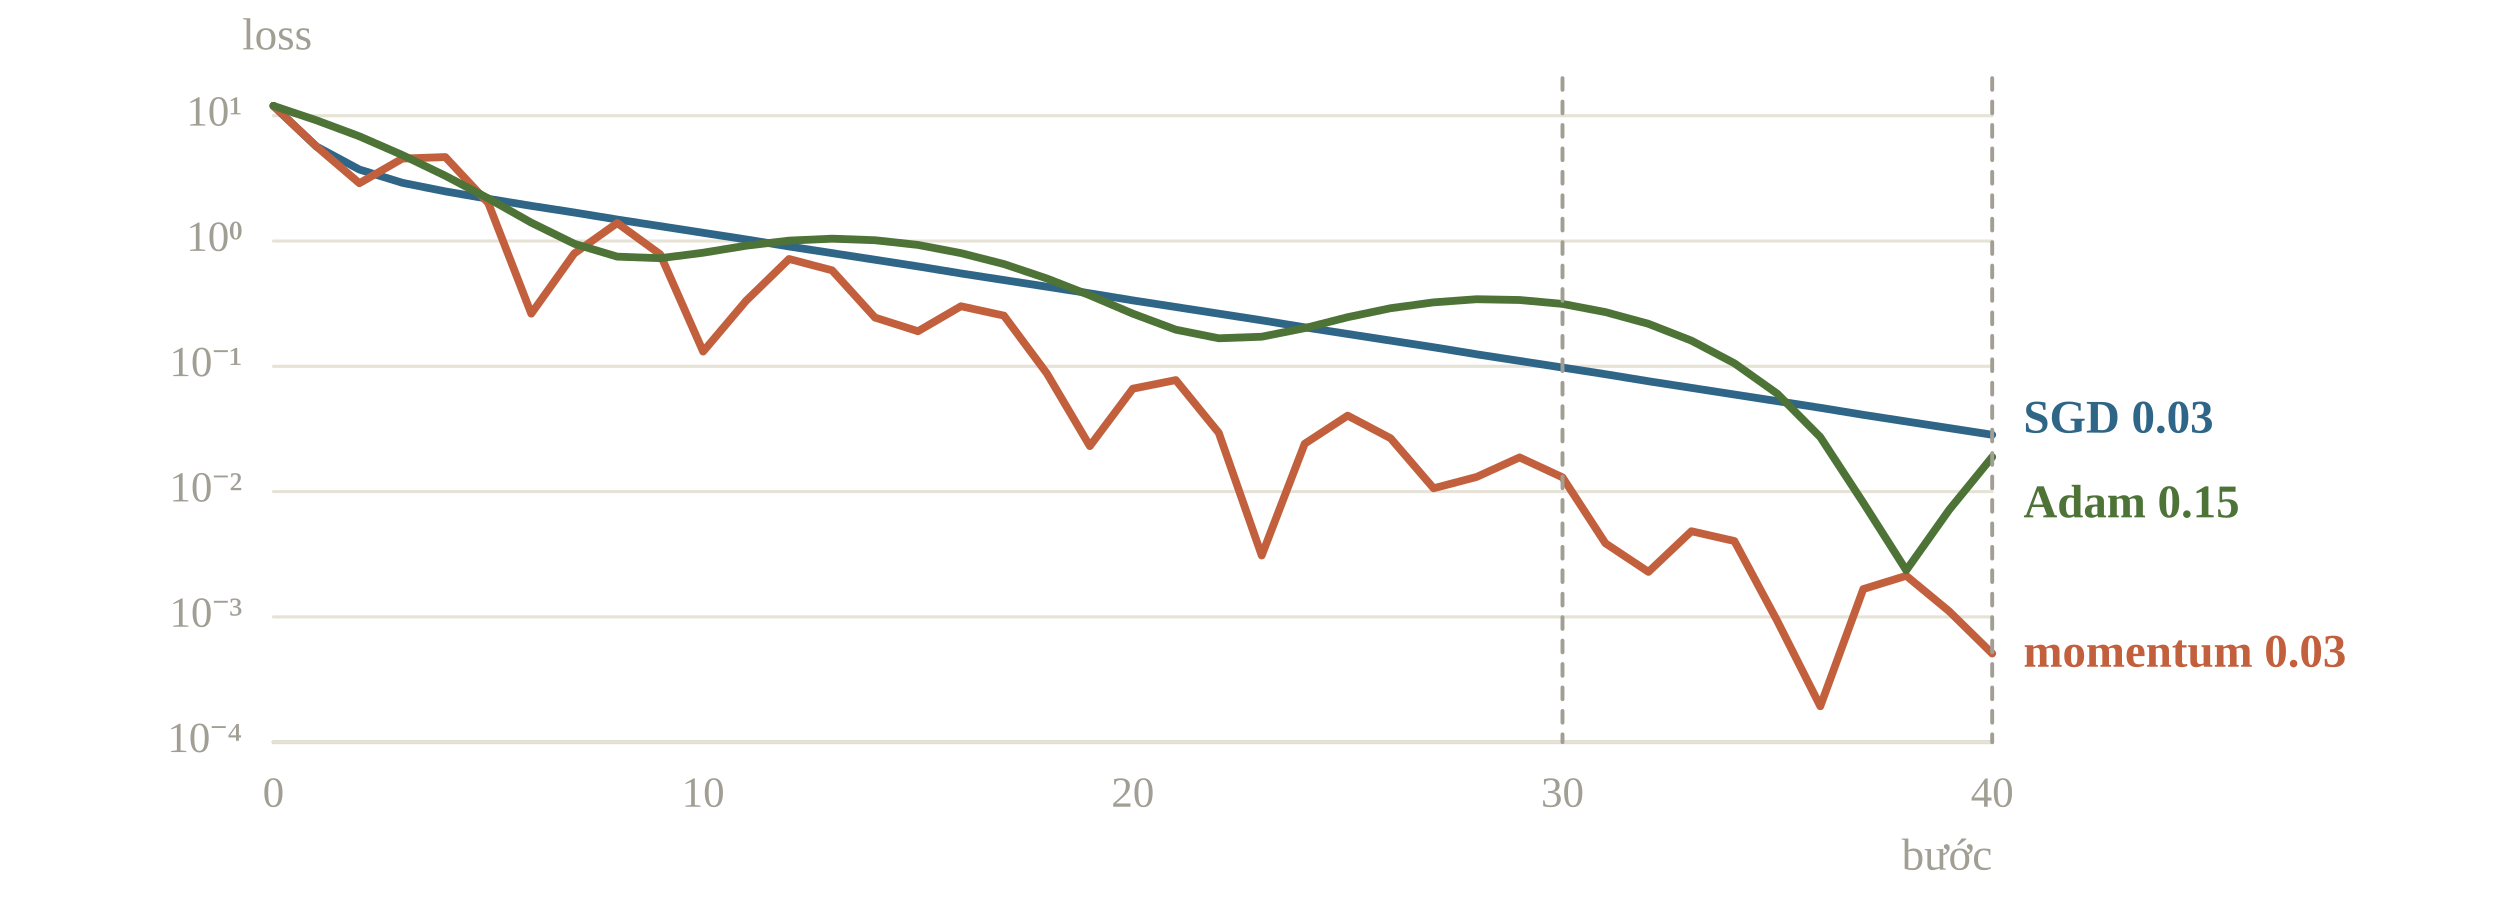
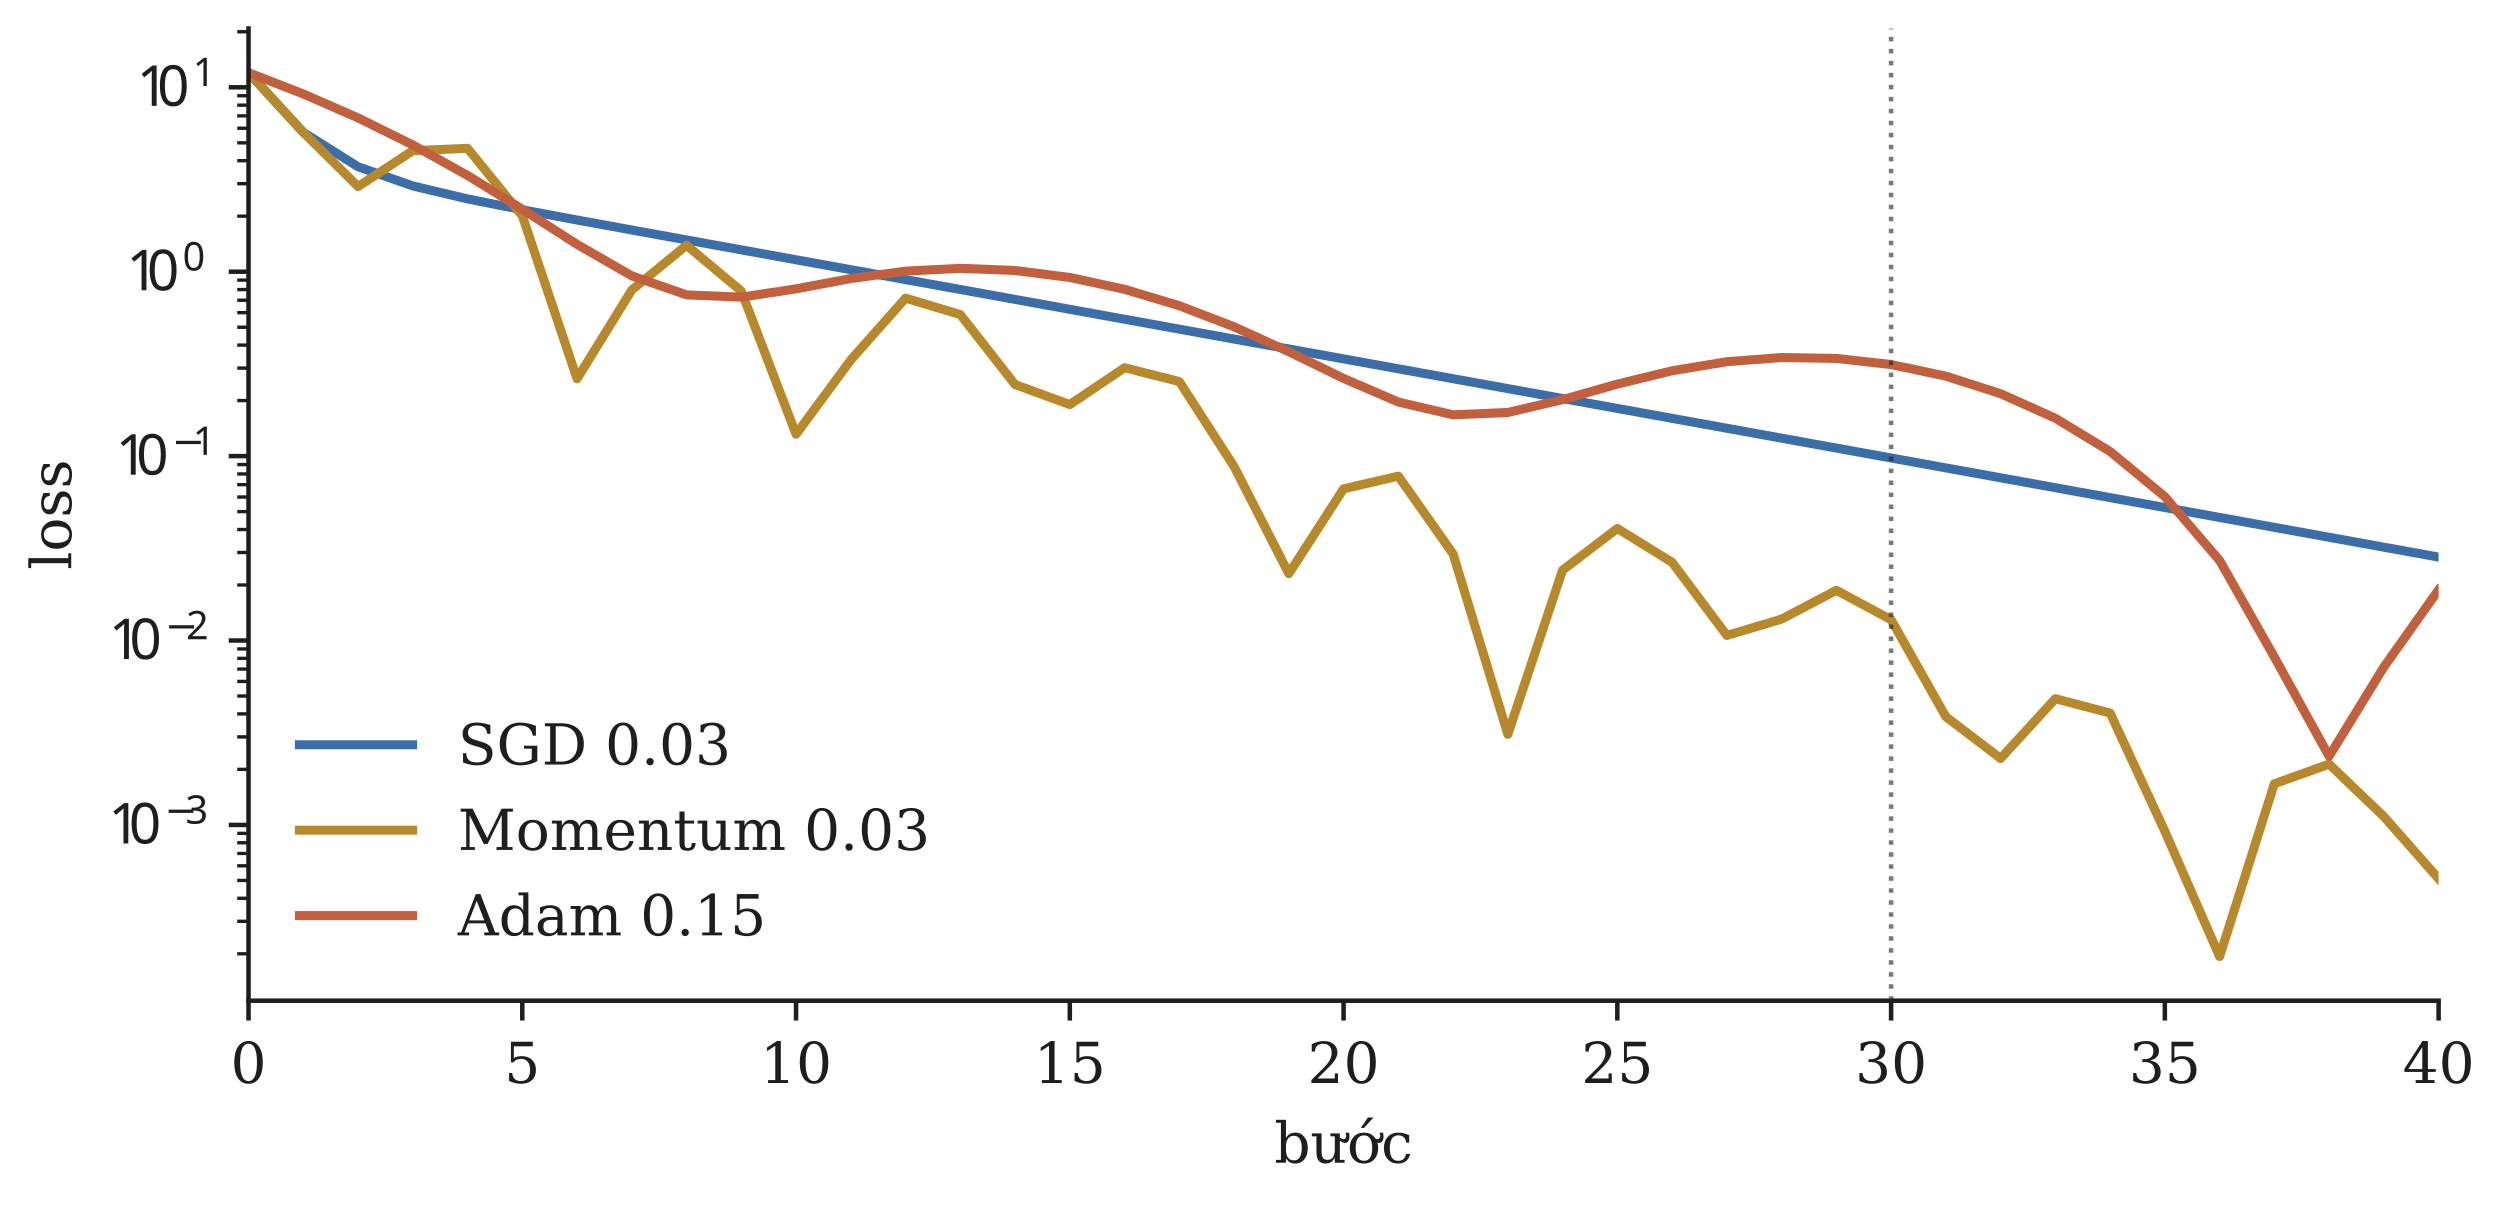
- <svg xmlns="http://www.w3.org/2000/svg" viewBox="0 0 640 230" width="640" style="font-family:var(--serif, Lora, Georgia, serif);color:var(--text, #1f1e1c)">
-   <path d="M 70,190 L 510,190" fill="none" stroke="var(--line-strong, #d3cebf)" stroke-width="1" stroke-linecap="round" />
-   <text x="70" y="204" fill="var(--faint, #a19e94)" text-anchor="middle" dominant-baseline="middle" font-family="var(--sans, Inter, &quot;Segoe UI&quot;, sans-serif)" font-size="11" font-weight="400">0</text>
-   <text x="180" y="204" fill="var(--faint, #a19e94)" text-anchor="middle" dominant-baseline="middle" font-family="var(--sans, Inter, &quot;Segoe UI&quot;, sans-serif)" font-size="11" font-weight="400">10</text>
-   <text x="290" y="204" fill="var(--faint, #a19e94)" text-anchor="middle" dominant-baseline="middle" font-family="var(--sans, Inter, &quot;Segoe UI&quot;, sans-serif)" font-size="11" font-weight="400">20</text>
-   <text x="400" y="204" fill="var(--faint, #a19e94)" text-anchor="middle" dominant-baseline="middle" font-family="var(--sans, Inter, &quot;Segoe UI&quot;, sans-serif)" font-size="11" font-weight="400">30</text>
-   <text x="510" y="204" fill="var(--faint, #a19e94)" text-anchor="middle" dominant-baseline="middle" font-family="var(--sans, Inter, &quot;Segoe UI&quot;, sans-serif)" font-size="11" font-weight="400">40</text>
-   <text x="510" y="220" fill="var(--faint, #a19e94)" text-anchor="end" dominant-baseline="middle" font-family="var(--sans, Inter, &quot;Segoe UI&quot;, sans-serif)" font-size="11.5" font-weight="400">bước</text>
-   <path d="M 70,190 L 510,190" fill="none" stroke="var(--line, #e6e2d6)" stroke-width="0.8" stroke-linecap="round" />
-   <text x="62" y="190" fill="var(--faint, #a19e94)" text-anchor="end" dominant-baseline="middle" font-family="var(--sans, Inter, &quot;Segoe UI&quot;, sans-serif)" font-size="11" font-weight="400">10⁻⁴</text>
-   <path d="M 70,157.925 L 510,157.925" fill="none" stroke="var(--line, #e6e2d6)" stroke-width="0.8" stroke-linecap="round" />
-   <text x="62" y="157.925" fill="var(--faint, #a19e94)" text-anchor="end" dominant-baseline="middle" font-family="var(--sans, Inter, &quot;Segoe UI&quot;, sans-serif)" font-size="11" font-weight="400">10⁻³</text>
-   <path d="M 70,125.849 L 510,125.849" fill="none" stroke="var(--line, #e6e2d6)" stroke-width="0.8" stroke-linecap="round" />
-   <text x="62" y="125.849" fill="var(--faint, #a19e94)" text-anchor="end" dominant-baseline="middle" font-family="var(--sans, Inter, &quot;Segoe UI&quot;, sans-serif)" font-size="11" font-weight="400">10⁻²</text>
-   <path d="M 70,93.774 L 510,93.774" fill="none" stroke="var(--line, #e6e2d6)" stroke-width="0.8" stroke-linecap="round" />
-   <text x="62" y="93.774" fill="var(--faint, #a19e94)" text-anchor="end" dominant-baseline="middle" font-family="var(--sans, Inter, &quot;Segoe UI&quot;, sans-serif)" font-size="11" font-weight="400">10⁻¹</text>
-   <path d="M 70,61.698 L 510,61.698" fill="none" stroke="var(--line, #e6e2d6)" stroke-width="0.8" stroke-linecap="round" />
-   <text x="62" y="61.698" fill="var(--faint, #a19e94)" text-anchor="end" dominant-baseline="middle" font-family="var(--sans, Inter, &quot;Segoe UI&quot;, sans-serif)" font-size="11" font-weight="400">10⁰</text>
-   <path d="M 70,29.623 L 510,29.623" fill="none" stroke="var(--line, #e6e2d6)" stroke-width="0.8" stroke-linecap="round" />
-   <text x="62" y="29.623" fill="var(--faint, #a19e94)" text-anchor="end" dominant-baseline="middle" font-family="var(--sans, Inter, &quot;Segoe UI&quot;, sans-serif)" font-size="11" font-weight="400">10¹</text>
-   <path d="M 70.0,27.1 L 81.0,37.5 L 92.0,43.4 L 103.0,46.8 L 114.0,49.0 L 125.0,50.9 L 136.0,52.7 L 147.0,54.4 L 158.0,56.2 L 169.0,57.9 L 180.0,59.6 L 191.0,61.3 L 202.0,63.1 L 213.0,64.8 L 224.0,66.5 L 235.0,68.2 L 246.0,70.0 L 257.0,71.7 L 268.0,73.4 L 279.0,75.1 L 290.0,76.9 L 301.0,78.6 L 312.0,80.3 L 323.0,82.0 L 334.0,83.8 L 345.0,85.5 L 356.0,87.2 L 367.0,88.9 L 378.0,90.7 L 389.0,92.4 L 400.0,94.1 L 411.0,95.8 L 422.0,97.6 L 433.0,99.3 L 444.0,101.0 L 455.0,102.7 L 466.0,104.4 L 477.0,106.2 L 488.0,107.9 L 499.0,109.6 L 510.0,111.3" fill="none" stroke="var(--t-n, #2f6587)" stroke-width="2" opacity="1" stroke-linecap="round" stroke-linejoin="round" />
-   <text x="518" y="107.342" fill="var(--t-n, #2f6587)" text-anchor="start" dominant-baseline="middle" font-family="var(--sans, Inter, &quot;Segoe UI&quot;, sans-serif)" font-size="12" font-weight="600">SGD 0.03</text>
-   <path d="M 70.0,27.1 L 81.0,37.5 L 92.0,46.9 L 103.0,40.6 L 114.0,40.2 L 125.0,52.0 L 136.0,80.3 L 147.0,64.9 L 158.0,57.1 L 169.0,65.1 L 180.0,90.0 L 191.0,77.0 L 202.0,66.3 L 213.0,69.2 L 224.0,81.3 L 235.0,84.8 L 246.0,78.4 L 257.0,80.8 L 268.0,95.6 L 279.0,114.2 L 290.0,99.5 L 301.0,97.3 L 312.0,110.8 L 323.0,142.2 L 334.0,113.6 L 345.0,106.4 L 356.0,112.2 L 367.0,125.0 L 378.0,122.1 L 389.0,117.1 L 400.0,122.2 L 411.0,139.1 L 422.0,146.4 L 433.0,136.0 L 444.0,138.5 L 455.0,159.0 L 466.0,180.8 L 477.0,150.8 L 488.0,147.4 L 499.0,156.5 L 510.0,167.3" fill="none" stroke="var(--accent, #c2603e)" stroke-width="2" opacity="1" stroke-linecap="round" stroke-linejoin="round" />
-   <text x="518" y="167.279" fill="var(--accent, #c2603e)" text-anchor="start" dominant-baseline="middle" font-family="var(--sans, Inter, &quot;Segoe UI&quot;, sans-serif)" font-size="12" font-weight="600">momentum 0.03</text>
-   <path d="M 70.0,27.1 L 81.0,30.8 L 92.0,34.9 L 103.0,39.7 L 114.0,45.0 L 125.0,50.8 L 136.0,57.0 L 147.0,62.4 L 158.0,65.7 L 169.0,66.1 L 180.0,64.7 L 191.0,62.9 L 202.0,61.6 L 213.0,61.1 L 224.0,61.5 L 235.0,62.7 L 246.0,64.8 L 257.0,67.6 L 268.0,71.3 L 279.0,75.6 L 290.0,80.3 L 301.0,84.4 L 312.0,86.6 L 323.0,86.2 L 334.0,84.0 L 345.0,81.2 L 356.0,78.9 L 367.0,77.4 L 378.0,76.6 L 389.0,76.8 L 400.0,77.8 L 411.0,79.9 L 422.0,82.9 L 433.0,87.2 L 444.0,93.0 L 455.0,100.8 L 466.0,111.9 L 477.0,128.7 L 488.0,146.0 L 499.0,130.5 L 510.0,117.0" fill="none" stroke="var(--t-s, #4d7337)" stroke-width="2" opacity="1" stroke-linecap="round" stroke-linejoin="round" />
-   <text x="518" y="129.029" fill="var(--t-s, #4d7337)" text-anchor="start" dominant-baseline="middle" font-family="var(--sans, Inter, &quot;Segoe UI&quot;, sans-serif)" font-size="12" font-weight="600">Adam 0.15</text>
-   <path d="M 400,20 L 400,190" fill="none" stroke="var(--faint, #a19e94)" stroke-width="1" stroke-linecap="round" stroke-dasharray="3 3" />
-   <path d="M 510,20 L 510,190" fill="none" stroke="var(--faint, #a19e94)" stroke-width="1" stroke-linecap="round" stroke-dasharray="3 3" />
-   <text x="62" y="10" fill="var(--faint, #a19e94)" text-anchor="start" dominant-baseline="middle" font-family="var(--sans, Inter, &quot;Segoe UI&quot;, sans-serif)" font-size="11.5" font-weight="400">loss</text>
+ <svg xmlns="http://www.w3.org/2000/svg" xmlns:xlink="http://www.w3.org/1999/xlink" style="font-family:var(--serif,Lora,Georgia,serif);color:var(--text,#1f1e1c)" width="441.987pt" height="213.16pt" viewBox="0 0 441.987 213.16" version="1.1">
+   <defs>
+     <style type="text/css">*{stroke-linejoin: round; stroke-linecap: butt}</style>
+   </defs>
+   <g id="figure_1">
+     <g id="patch_1">
+       <path d="M 0 213.16  L 441.987 213.16  L 441.987 0  L 0 0  L 0 213.16  z " style="fill: none" />
+     </g>
+     <g id="axes_1">
+       <g id="patch_2">
+         <path d="M 43.94 176.92  L 431.132 176.92  L 431.132 5.04  L 43.94 5.04  L 43.94 176.92  z " style="fill: none" />
+       </g>
+       <g id="matplotlib.axis_1">
+         <g id="xtick_1">
+           <g id="line2d_1">
+             <defs>
+               <path id="m88c259a274" d="M 0 0  L 0 3.5  " style="stroke: currentColor; stroke-width: 0.8" />
+             </defs>
+             <g>
+               <use xlink:href="#m88c259a274" x="43.94" y="176.92" style="stroke: currentColor; stroke-width: 0.8" />
+             </g>
+           </g>
+           <g id="text_1">
+             <text style="font-size: 10px; font-family: 'Lora', 'DejaVu Serif', 'DejaVu Sans'; text-anchor: middle; fill: currentColor" x="43.94" y="191.47" transform="rotate(-0 43.94 191.47)">0</text>
+           </g>
+         </g>
+         <g id="xtick_2">
+           <g id="line2d_2">
+             <g>
+               <use xlink:href="#m88c259a274" x="92.339" y="176.92" style="stroke: currentColor; stroke-width: 0.8" />
+             </g>
+           </g>
+           <g id="text_2">
+             <text style="font-size: 10px; font-family: 'Lora', 'DejaVu Serif', 'DejaVu Sans'; text-anchor: middle; fill: currentColor" x="92.339" y="191.47" transform="rotate(-0 92.33901 191.47)">5</text>
+           </g>
+         </g>
+         <g id="xtick_3">
+           <g id="line2d_3">
+             <g>
+               <use xlink:href="#m88c259a274" x="140.738" y="176.92" style="stroke: currentColor; stroke-width: 0.8" />
+             </g>
+           </g>
+           <g id="text_3">
+             <text style="font-size: 10px; font-family: 'Lora', 'DejaVu Serif', 'DejaVu Sans'; text-anchor: middle; fill: currentColor" x="140.738" y="191.47" transform="rotate(-0 140.738 191.47)">10</text>
+           </g>
+         </g>
+         <g id="xtick_4">
+           <g id="line2d_4">
+             <g>
+               <use xlink:href="#m88c259a274" x="189.137" y="176.92" style="stroke: currentColor; stroke-width: 0.8" />
+             </g>
+           </g>
+           <g id="text_4">
+             <text style="font-size: 10px; font-family: 'Lora', 'DejaVu Serif', 'DejaVu Sans'; text-anchor: middle; fill: currentColor" x="189.137" y="191.47" transform="rotate(-0 189.137 191.47)">15</text>
+           </g>
+         </g>
+         <g id="xtick_5">
+           <g id="line2d_5">
+             <g>
+               <use xlink:href="#m88c259a274" x="237.536" y="176.92" style="stroke: currentColor; stroke-width: 0.8" />
+             </g>
+           </g>
+           <g id="text_5">
+             <text style="font-size: 10px; font-family: 'Lora', 'DejaVu Serif', 'DejaVu Sans'; text-anchor: middle; fill: currentColor" x="237.536" y="191.47" transform="rotate(-0 237.536 191.47)">20</text>
+           </g>
+         </g>
+         <g id="xtick_6">
+           <g id="line2d_6">
+             <g>
+               <use xlink:href="#m88c259a274" x="285.935" y="176.92" style="stroke: currentColor; stroke-width: 0.8" />
+             </g>
+           </g>
+           <g id="text_6">
+             <text style="font-size: 10px; font-family: 'Lora', 'DejaVu Serif', 'DejaVu Sans'; text-anchor: middle; fill: currentColor" x="285.935" y="191.47" transform="rotate(-0 285.935 191.47)">25</text>
+           </g>
+         </g>
+         <g id="xtick_7">
+           <g id="line2d_7">
+             <g>
+               <use xlink:href="#m88c259a274" x="334.334" y="176.92" style="stroke: currentColor; stroke-width: 0.8" />
+             </g>
+           </g>
+           <g id="text_7">
+             <text style="font-size: 10px; font-family: 'Lora', 'DejaVu Serif', 'DejaVu Sans'; text-anchor: middle; fill: currentColor" x="334.334" y="191.47" transform="rotate(-0 334.334 191.47)">30</text>
+           </g>
+         </g>
+         <g id="xtick_8">
+           <g id="line2d_8">
+             <g>
+               <use xlink:href="#m88c259a274" x="382.733" y="176.92" style="stroke: currentColor; stroke-width: 0.8" />
+             </g>
+           </g>
+           <g id="text_8">
+             <text style="font-size: 10px; font-family: 'Lora', 'DejaVu Serif', 'DejaVu Sans'; text-anchor: middle; fill: currentColor" x="382.733" y="191.47" transform="rotate(-0 382.733 191.47)">35</text>
+           </g>
+         </g>
+         <g id="xtick_9">
+           <g id="line2d_9">
+             <g>
+               <use xlink:href="#m88c259a274" x="431.132" y="176.92" style="stroke: currentColor; stroke-width: 0.8" />
+             </g>
+           </g>
+           <g id="text_9">
+             <text style="font-size: 10px; font-family: 'Lora', 'DejaVu Serif', 'DejaVu Sans'; text-anchor: middle; fill: currentColor" x="431.132" y="191.47" transform="rotate(-0 431.132 191.47)">40</text>
+           </g>
+         </g>
+         <g id="text_10">
+           <text style="font-size: 10px; font-family: 'Lora', 'DejaVu Serif', 'DejaVu Sans'; text-anchor: middle; fill: currentColor" x="237.536" y="205.57" transform="rotate(-0 237.536 205.57)">bước</text>
+         </g>
+       </g>
+       <g id="matplotlib.axis_2">
+         <g id="ytick_1">
+           <g id="line2d_10">
+             <defs>
+               <path id="m1eedef7b1f" d="M 0 0  L -3.5 0  " style="stroke: currentColor; stroke-width: 0.8" />
+             </defs>
+             <g>
+               <use xlink:href="#m1eedef7b1f" x="43.94" y="145.839" style="stroke: currentColor; stroke-width: 0.8" />
+             </g>
+           </g>
+           <g id="text_11">
+             <g style="fill: currentColor" transform="translate(19.14 149.6138)">
+               <text>
+                 <tspan x="0" y="-0.491" style="font-size: 10px; font-family: 'Lora'; fill: currentColor">1</tspan>
+                 <tspan x="3.64" y="-0.491" style="font-size: 10px; font-family: 'Lora'; fill: currentColor">0</tspan>
+                 <tspan x="9.937" y="-3.991" style="font-size: 7px; font-family: 'Lora'; fill: currentColor">−</tspan>
+                 <tspan x="13.647" y="-3.991" style="font-size: 7px; font-family: 'Lora'; fill: currentColor">3</tspan>
+               </text>
+             </g>
+           </g>
+         </g>
+         <g id="ytick_2">
+           <g id="line2d_11">
+             <g>
+               <use xlink:href="#m1eedef7b1f" x="43.94" y="113.238" style="stroke: currentColor; stroke-width: 0.8" />
+             </g>
+           </g>
+           <g id="text_12">
+             <g style="fill: currentColor" transform="translate(19.24 117.0126)">
+               <text>
+                 <tspan x="0" y="-0.491" style="font-size: 10px; font-family: 'Lora'; fill: currentColor">1</tspan>
+                 <tspan x="3.64" y="-0.491" style="font-size: 10px; font-family: 'Lora'; fill: currentColor">0</tspan>
+                 <tspan x="9.937" y="-3.991" style="font-size: 7px; font-family: 'Lora'; fill: currentColor">−</tspan>
+                 <tspan x="13.647" y="-3.991" style="font-size: 7px; font-family: 'Lora'; fill: currentColor">2</tspan>
+               </text>
+             </g>
+           </g>
+         </g>
+         <g id="ytick_3">
+           <g id="line2d_12">
+             <g>
+               <use xlink:href="#m1eedef7b1f" x="43.94" y="80.636" style="stroke: currentColor; stroke-width: 0.8" />
+             </g>
+           </g>
+           <g id="text_13">
+             <g style="fill: currentColor" transform="translate(20.44 84.41146)">
+               <text>
+                 <tspan x="0" y="-0.491" style="font-size: 10px; font-family: 'Lora'; fill: currentColor">1</tspan>
+                 <tspan x="3.64" y="-0.491" style="font-size: 10px; font-family: 'Lora'; fill: currentColor">0</tspan>
+                 <tspan x="9.937" y="-3.991" style="font-size: 7px; font-family: 'Lora'; fill: currentColor">−</tspan>
+                 <tspan x="13.647" y="-3.991" style="font-size: 7px; font-family: 'Lora'; fill: currentColor">1</tspan>
+               </text>
+             </g>
+           </g>
+         </g>
+         <g id="ytick_4">
+           <g id="line2d_13">
+             <g>
+               <use xlink:href="#m1eedef7b1f" x="43.94" y="48.035" style="stroke: currentColor; stroke-width: 0.8" />
+             </g>
+           </g>
+           <g id="text_14">
+             <g style="fill: currentColor" transform="translate(22.34 51.8103)">
+               <text>
+                 <tspan x="0" y="-0.491" style="font-size: 10px; font-family: 'Lora'; fill: currentColor">1</tspan>
+                 <tspan x="3.64" y="-0.491" style="font-size: 10px; font-family: 'Lora'; fill: currentColor">0</tspan>
+                 <tspan x="9.937" y="-3.991" style="font-size: 7px; font-family: 'Lora'; fill: currentColor">0</tspan>
+               </text>
+             </g>
+           </g>
+         </g>
+         <g id="ytick_5">
+           <g id="line2d_14">
+             <g>
+               <use xlink:href="#m1eedef7b1f" x="43.94" y="15.434" style="stroke: currentColor; stroke-width: 0.8" />
+             </g>
+           </g>
+           <g id="text_15">
+             <g style="fill: currentColor" transform="translate(24.14 19.20913)">
+               <text>
+                 <tspan x="0" y="-0.491" style="font-size: 10px; font-family: 'Lora'; fill: currentColor">1</tspan>
+                 <tspan x="3.64" y="-0.491" style="font-size: 10px; font-family: 'Lora'; fill: currentColor">0</tspan>
+                 <tspan x="9.937" y="-3.991" style="font-size: 7px; font-family: 'Lora'; fill: currentColor">1</tspan>
+               </text>
+             </g>
+           </g>
+         </g>
+         <g id="ytick_6">
+           <g id="line2d_15">
+             <defs>
+               <path id="m1821478ddd" d="M 0 0  L -2 0  " style="stroke: currentColor; stroke-width: 0.6" />
+             </defs>
+             <g>
+               <use xlink:href="#m1821478ddd" x="43.94" y="168.626" style="stroke: currentColor; stroke-width: 0.6" />
+             </g>
+           </g>
+         </g>
+         <g id="ytick_7">
+           <g id="line2d_16">
+             <g>
+               <use xlink:href="#m1821478ddd" x="43.94" y="162.885" style="stroke: currentColor; stroke-width: 0.6" />
+             </g>
+           </g>
+         </g>
+         <g id="ytick_8">
+           <g id="line2d_17">
+             <g>
+               <use xlink:href="#m1821478ddd" x="43.94" y="158.812" style="stroke: currentColor; stroke-width: 0.6" />
+             </g>
+           </g>
+         </g>
+         <g id="ytick_9">
+           <g id="line2d_18">
+             <g>
+               <use xlink:href="#m1821478ddd" x="43.94" y="155.653" style="stroke: currentColor; stroke-width: 0.6" />
+             </g>
+           </g>
+         </g>
+         <g id="ytick_10">
+           <g id="line2d_19">
+             <g>
+               <use xlink:href="#m1821478ddd" x="43.94" y="153.071" style="stroke: currentColor; stroke-width: 0.6" />
+             </g>
+           </g>
+         </g>
+         <g id="ytick_11">
+           <g id="line2d_20">
+             <g>
+               <use xlink:href="#m1821478ddd" x="43.94" y="150.889" style="stroke: currentColor; stroke-width: 0.6" />
+             </g>
+           </g>
+         </g>
+         <g id="ytick_12">
+           <g id="line2d_21">
+             <g>
+               <use xlink:href="#m1821478ddd" x="43.94" y="148.998" style="stroke: currentColor; stroke-width: 0.6" />
+             </g>
+           </g>
+         </g>
+         <g id="ytick_13">
+           <g id="line2d_22">
+             <g>
+               <use xlink:href="#m1821478ddd" x="43.94" y="147.331" style="stroke: currentColor; stroke-width: 0.6" />
+             </g>
+           </g>
+         </g>
+         <g id="ytick_14">
+           <g id="line2d_23">
+             <g>
+               <use xlink:href="#m1821478ddd" x="43.94" y="136.025" style="stroke: currentColor; stroke-width: 0.6" />
+             </g>
+           </g>
+         </g>
+         <g id="ytick_15">
+           <g id="line2d_24">
+             <g>
+               <use xlink:href="#m1821478ddd" x="43.94" y="130.284" style="stroke: currentColor; stroke-width: 0.6" />
+             </g>
+           </g>
+         </g>
+         <g id="ytick_16">
+           <g id="line2d_25">
+             <g>
+               <use xlink:href="#m1821478ddd" x="43.94" y="126.211" style="stroke: currentColor; stroke-width: 0.6" />
+             </g>
+           </g>
+         </g>
+         <g id="ytick_17">
+           <g id="line2d_26">
+             <g>
+               <use xlink:href="#m1821478ddd" x="43.94" y="123.052" style="stroke: currentColor; stroke-width: 0.6" />
+             </g>
+           </g>
+         </g>
+         <g id="ytick_18">
+           <g id="line2d_27">
+             <g>
+               <use xlink:href="#m1821478ddd" x="43.94" y="120.47" style="stroke: currentColor; stroke-width: 0.6" />
+             </g>
+           </g>
+         </g>
+         <g id="ytick_19">
+           <g id="line2d_28">
+             <g>
+               <use xlink:href="#m1821478ddd" x="43.94" y="118.288" style="stroke: currentColor; stroke-width: 0.6" />
+             </g>
+           </g>
+         </g>
+         <g id="ytick_20">
+           <g id="line2d_29">
+             <g>
+               <use xlink:href="#m1821478ddd" x="43.94" y="116.397" style="stroke: currentColor; stroke-width: 0.6" />
+             </g>
+           </g>
+         </g>
+         <g id="ytick_21">
+           <g id="line2d_30">
+             <g>
+               <use xlink:href="#m1821478ddd" x="43.94" y="114.729" style="stroke: currentColor; stroke-width: 0.6" />
+             </g>
+           </g>
+         </g>
+         <g id="ytick_22">
+           <g id="line2d_31">
+             <g>
+               <use xlink:href="#m1821478ddd" x="43.94" y="103.424" style="stroke: currentColor; stroke-width: 0.6" />
+             </g>
+           </g>
+         </g>
+         <g id="ytick_23">
+           <g id="line2d_32">
+             <g>
+               <use xlink:href="#m1821478ddd" x="43.94" y="97.683" style="stroke: currentColor; stroke-width: 0.6" />
+             </g>
+           </g>
+         </g>
+         <g id="ytick_24">
+           <g id="line2d_33">
+             <g>
+               <use xlink:href="#m1821478ddd" x="43.94" y="93.61" style="stroke: currentColor; stroke-width: 0.6" />
+             </g>
+           </g>
+         </g>
+         <g id="ytick_25">
+           <g id="line2d_34">
+             <g>
+               <use xlink:href="#m1821478ddd" x="43.94" y="90.45" style="stroke: currentColor; stroke-width: 0.6" />
+             </g>
+           </g>
+         </g>
+         <g id="ytick_26">
+           <g id="line2d_35">
+             <g>
+               <use xlink:href="#m1821478ddd" x="43.94" y="87.869" style="stroke: currentColor; stroke-width: 0.6" />
+             </g>
+           </g>
+         </g>
+         <g id="ytick_27">
+           <g id="line2d_36">
+             <g>
+               <use xlink:href="#m1821478ddd" x="43.94" y="85.686" style="stroke: currentColor; stroke-width: 0.6" />
+             </g>
+           </g>
+         </g>
+         <g id="ytick_28">
+           <g id="line2d_37">
+             <g>
+               <use xlink:href="#m1821478ddd" x="43.94" y="83.796" style="stroke: currentColor; stroke-width: 0.6" />
+             </g>
+           </g>
+         </g>
+         <g id="ytick_29">
+           <g id="line2d_38">
+             <g>
+               <use xlink:href="#m1821478ddd" x="43.94" y="82.128" style="stroke: currentColor; stroke-width: 0.6" />
+             </g>
+           </g>
+         </g>
+         <g id="ytick_30">
+           <g id="line2d_39">
+             <g>
+               <use xlink:href="#m1821478ddd" x="43.94" y="70.823" style="stroke: currentColor; stroke-width: 0.6" />
+             </g>
+           </g>
+         </g>
+         <g id="ytick_31">
+           <g id="line2d_40">
+             <g>
+               <use xlink:href="#m1821478ddd" x="43.94" y="65.082" style="stroke: currentColor; stroke-width: 0.6" />
+             </g>
+           </g>
+         </g>
+         <g id="ytick_32">
+           <g id="line2d_41">
+             <g>
+               <use xlink:href="#m1821478ddd" x="43.94" y="61.009" style="stroke: currentColor; stroke-width: 0.6" />
+             </g>
+           </g>
+         </g>
+         <g id="ytick_33">
+           <g id="line2d_42">
+             <g>
+               <use xlink:href="#m1821478ddd" x="43.94" y="57.849" style="stroke: currentColor; stroke-width: 0.6" />
+             </g>
+           </g>
+         </g>
+         <g id="ytick_34">
+           <g id="line2d_43">
+             <g>
+               <use xlink:href="#m1821478ddd" x="43.94" y="55.268" style="stroke: currentColor; stroke-width: 0.6" />
+             </g>
+           </g>
+         </g>
+         <g id="ytick_35">
+           <g id="line2d_44">
+             <g>
+               <use xlink:href="#m1821478ddd" x="43.94" y="53.085" style="stroke: currentColor; stroke-width: 0.6" />
+             </g>
+           </g>
+         </g>
+         <g id="ytick_36">
+           <g id="line2d_45">
+             <g>
+               <use xlink:href="#m1821478ddd" x="43.94" y="51.195" style="stroke: currentColor; stroke-width: 0.6" />
+             </g>
+           </g>
+         </g>
+         <g id="ytick_37">
+           <g id="line2d_46">
+             <g>
+               <use xlink:href="#m1821478ddd" x="43.94" y="49.527" style="stroke: currentColor; stroke-width: 0.6" />
+             </g>
+           </g>
+         </g>
+         <g id="ytick_38">
+           <g id="line2d_47">
+             <g>
+               <use xlink:href="#m1821478ddd" x="43.94" y="38.221" style="stroke: currentColor; stroke-width: 0.6" />
+             </g>
+           </g>
+         </g>
+         <g id="ytick_39">
+           <g id="line2d_48">
+             <g>
+               <use xlink:href="#m1821478ddd" x="43.94" y="32.481" style="stroke: currentColor; stroke-width: 0.6" />
+             </g>
+           </g>
+         </g>
+         <g id="ytick_40">
+           <g id="line2d_49">
+             <g>
+               <use xlink:href="#m1821478ddd" x="43.94" y="28.407" style="stroke: currentColor; stroke-width: 0.6" />
+             </g>
+           </g>
+         </g>
+         <g id="ytick_41">
+           <g id="line2d_50">
+             <g>
+               <use xlink:href="#m1821478ddd" x="43.94" y="25.248" style="stroke: currentColor; stroke-width: 0.6" />
+             </g>
+           </g>
+         </g>
+         <g id="ytick_42">
+           <g id="line2d_51">
+             <g>
+               <use xlink:href="#m1821478ddd" x="43.94" y="22.667" style="stroke: currentColor; stroke-width: 0.6" />
+             </g>
+           </g>
+         </g>
+         <g id="ytick_43">
+           <g id="line2d_52">
+             <g>
+               <use xlink:href="#m1821478ddd" x="43.94" y="20.484" style="stroke: currentColor; stroke-width: 0.6" />
+             </g>
+           </g>
+         </g>
+         <g id="ytick_44">
+           <g id="line2d_53">
+             <g>
+               <use xlink:href="#m1821478ddd" x="43.94" y="18.594" style="stroke: currentColor; stroke-width: 0.6" />
+             </g>
+           </g>
+         </g>
+         <g id="ytick_45">
+           <g id="line2d_54">
+             <g>
+               <use xlink:href="#m1821478ddd" x="43.94" y="16.926" style="stroke: currentColor; stroke-width: 0.6" />
+             </g>
+           </g>
+         </g>
+         <g id="ytick_46">
+           <g id="line2d_55">
+             <g>
+               <use xlink:href="#m1821478ddd" x="43.94" y="5.62" style="stroke: currentColor; stroke-width: 0.6" />
+             </g>
+           </g>
+         </g>
+         <g id="text_16">
+           <text style="font-size: 10px; font-family: 'Lora', 'DejaVu Serif', 'DejaVu Sans'; text-anchor: middle; fill: currentColor" x="12.59" y="90.98" transform="rotate(-90 12.59 90.98)">loss</text>
+         </g>
+       </g>
+       <g id="line2d_56">
+         <path d="M 43.94 12.853  L 53.62 23.399  L 63.3 29.481  L 72.979 32.875  L 82.659 35.17  L 92.339 37.092  L 102.019 38.897  L 111.699 40.665  L 121.378 42.422  L 131.058 44.176  L 140.738 45.929  L 150.418 47.681  L 160.098 49.433  L 169.777 51.185  L 179.457 52.937  L 189.137 54.689  L 198.817 56.441  L 208.497 58.194  L 218.176 59.946  L 227.856 61.698  L 237.536 63.45  L 247.216 65.202  L 256.896 66.954  L 266.575 68.706  L 276.255 70.458  L 285.935 72.211  L 295.615 73.963  L 305.295 75.715  L 314.974 77.467  L 324.654 79.219  L 334.334 80.971  L 344.014 82.723  L 353.694 84.475  L 363.373 86.228  L 373.053 87.98  L 382.733 89.732  L 392.413 91.484  L 402.093 93.236  L 411.772 94.988  L 421.452 96.74  L 431.132 98.493  " clip-path="url(#pe03abeed55)" style="fill: none; stroke: var(--t-n, #3b6ea8); stroke-width: 1.6; stroke-linecap: square" />
+       </g>
+       <g id="line2d_57">
+         <path d="M 43.94 12.853  L 53.62 23.399  L 63.3 32.979  L 72.979 26.635  L 82.659 26.223  L 92.339 38.16  L 102.019 66.967  L 111.699 51.263  L 121.378 43.358  L 131.058 51.476  L 140.738 76.77  L 150.418 63.633  L 160.098 52.711  L 169.777 55.617  L 179.457 67.991  L 189.137 71.526  L 198.817 65.014  L 208.497 67.459  L 218.176 82.48  L 227.856 101.424  L 237.536 86.418  L 247.216 84.179  L 256.896 97.925  L 266.575 129.821  L 276.255 100.797  L 285.935 93.434  L 295.615 99.412  L 305.295 112.343  L 314.974 109.452  L 324.654 104.362  L 334.334 109.561  L 344.014 126.705  L 353.694 134.089  L 363.373 123.528  L 373.053 126.062  L 382.733 146.964  L 392.413 169.107  L 402.093 138.562  L 411.772 135.095  L 421.452 144.368  L 431.132 155.347  " clip-path="url(#pe03abeed55)" style="fill: none; stroke: #b8892b; stroke-width: 1.6; stroke-linecap: square" />
+       </g>
+       <g id="line2d_58">
+         <path d="M 43.94 12.853  L 53.62 16.611  L 63.3 20.845  L 72.979 25.63  L 82.659 31.024  L 92.339 36.989  L 102.019 43.211  L 111.699 48.766  L 121.378 52.131  L 131.058 52.537  L 140.738 51.062  L 150.418 49.243  L 160.098 47.936  L 169.777 47.439  L 179.457 47.816  L 189.137 49.056  L 198.817 51.142  L 208.497 54.058  L 218.176 57.775  L 227.856 62.178  L 237.536 66.904  L 247.216 71.078  L 256.896 73.335  L 266.575 72.921  L 276.255 70.652  L 285.935 67.906  L 295.615 65.551  L 305.295 63.947  L 314.974 63.208  L 324.654 63.368  L 334.334 64.449  L 344.014 66.497  L 353.694 69.604  L 363.373 73.942  L 373.053 79.819  L 382.733 87.81  L 392.413 99.089  L 402.093 116.158  L 411.772 133.711  L 421.452 117.926  L 431.132 104.273  " clip-path="url(#pe03abeed55)" style="fill: none; stroke: var(--accent, #c2603e); stroke-width: 1.6; stroke-linecap: square" />
+       </g>
+       <g id="line2d_59">
+         <path d="M 334.334 176.92  L 334.334 5.04  " clip-path="url(#pe03abeed55)" style="fill: none; stroke-dasharray: 0.8,1.32; stroke-dashoffset: 0; stroke: currentColor; stroke-opacity: 0.6; stroke-width: 0.8" />
+       </g>
+       <g id="patch_3">
+         <path d="M 43.94 176.92  L 43.94 5.04  " style="fill: none; stroke: currentColor; stroke-width: 0.8; stroke-linejoin: miter; stroke-linecap: square" />
+       </g>
+       <g id="patch_4">
+         <path d="M 43.94 176.92  L 431.132 176.92  " style="fill: none; stroke: currentColor; stroke-width: 0.8; stroke-linejoin: miter; stroke-linecap: square" />
+       </g>
+       <g id="legend_1">
+         <g id="line2d_60">
+           <path d="M 52.94 131.67  L 62.94 131.67  L 72.94 131.67  " style="fill: none; stroke: var(--t-n, #3b6ea8); stroke-width: 1.6; stroke-linecap: square" />
+         </g>
+         <g id="text_17">
+           <text style="font-size: 10px; font-family: 'Lora', 'DejaVu Serif', 'DejaVu Sans'; text-anchor: start; fill: currentColor" x="80.94" y="135.17" transform="rotate(-0 80.94 135.17)">SGD 0.03</text>
+         </g>
+         <g id="line2d_61">
+           <path d="M 52.94 146.77  L 62.94 146.77  L 72.94 146.77  " style="fill: none; stroke: #b8892b; stroke-width: 1.6; stroke-linecap: square" />
+         </g>
+         <g id="text_18">
+           <text style="font-size: 10px; font-family: 'Lora', 'DejaVu Serif', 'DejaVu Sans'; text-anchor: start; fill: currentColor" x="80.94" y="150.27" transform="rotate(-0 80.94 150.27)">Momentum 0.03</text>
+         </g>
+         <g id="line2d_62">
+           <path d="M 52.94 161.87  L 62.94 161.87  L 72.94 161.87  " style="fill: none; stroke: var(--accent, #c2603e); stroke-width: 1.6; stroke-linecap: square" />
+         </g>
+         <g id="text_19">
+           <text style="font-size: 10px; font-family: 'Lora', 'DejaVu Serif', 'DejaVu Sans'; text-anchor: start; fill: currentColor" x="80.94" y="165.37" transform="rotate(-0 80.94 165.37)">Adam 0.15</text>
+         </g>
+       </g>
+     </g>
+   </g>
+   <defs>
+     <clipPath id="pe03abeed55">
+       <rect x="43.94" y="5.04" width="387.192" height="171.88" />
+     </clipPath>
+   </defs>
</svg>
